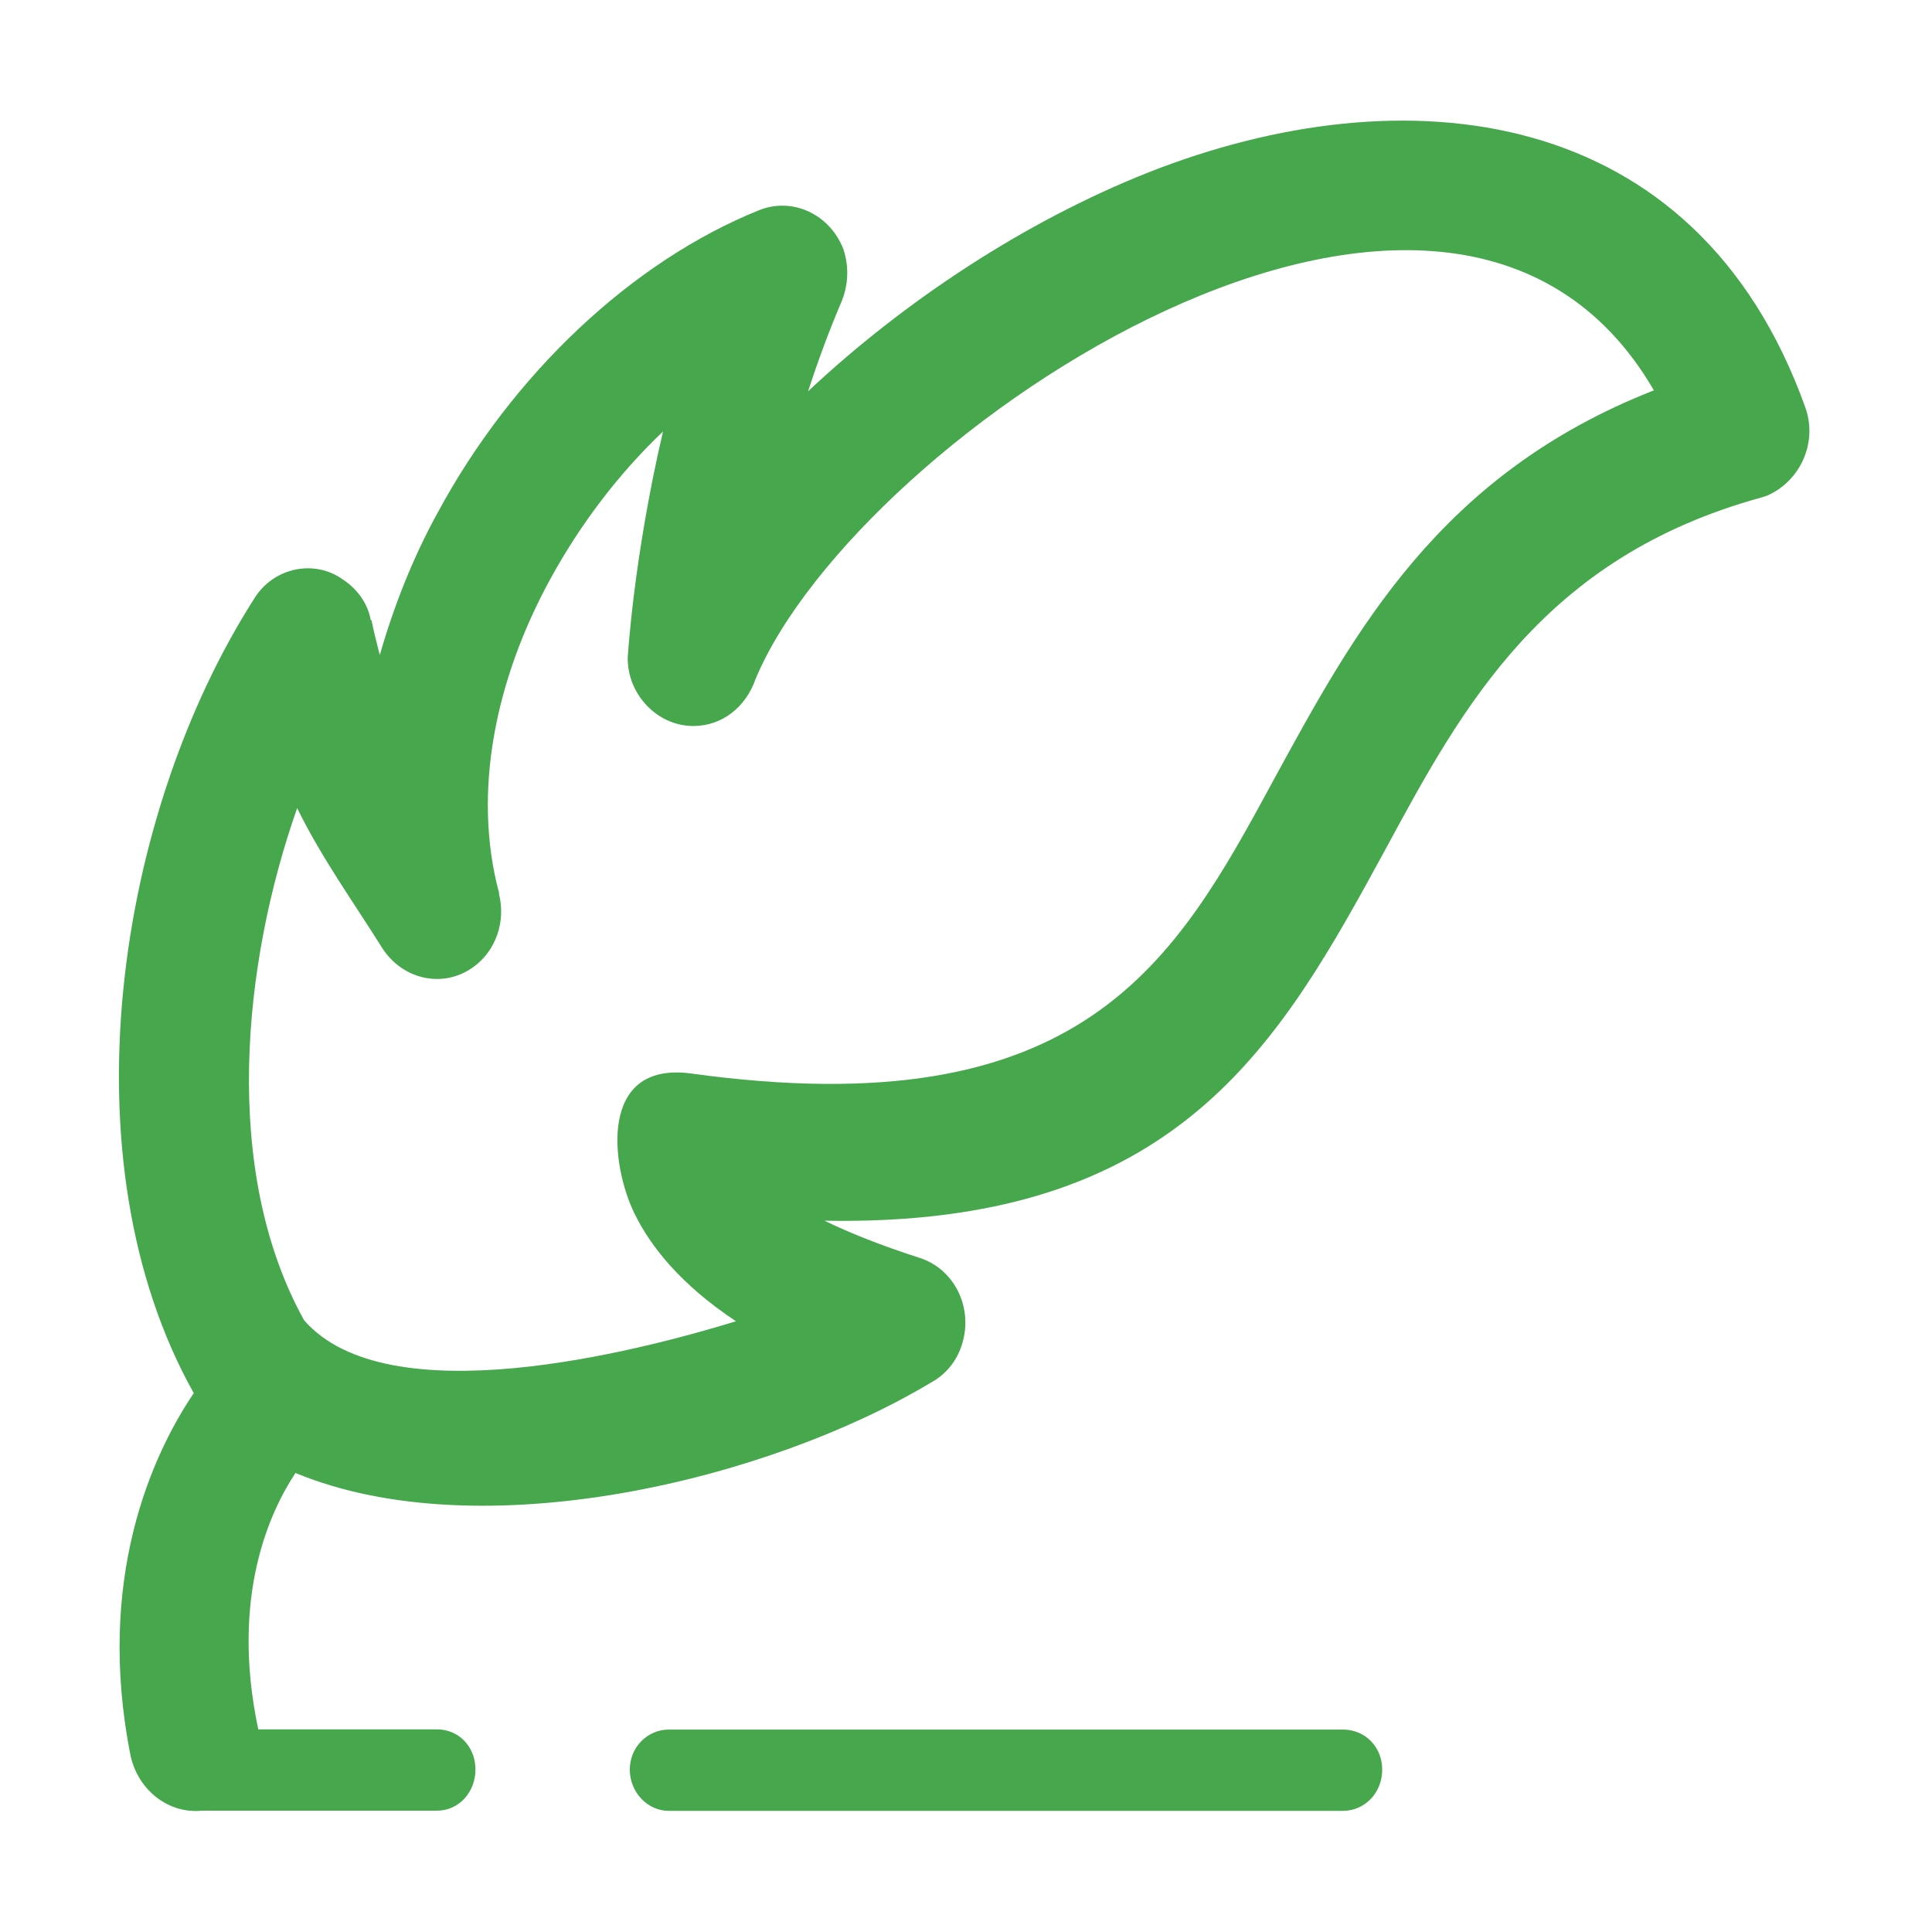
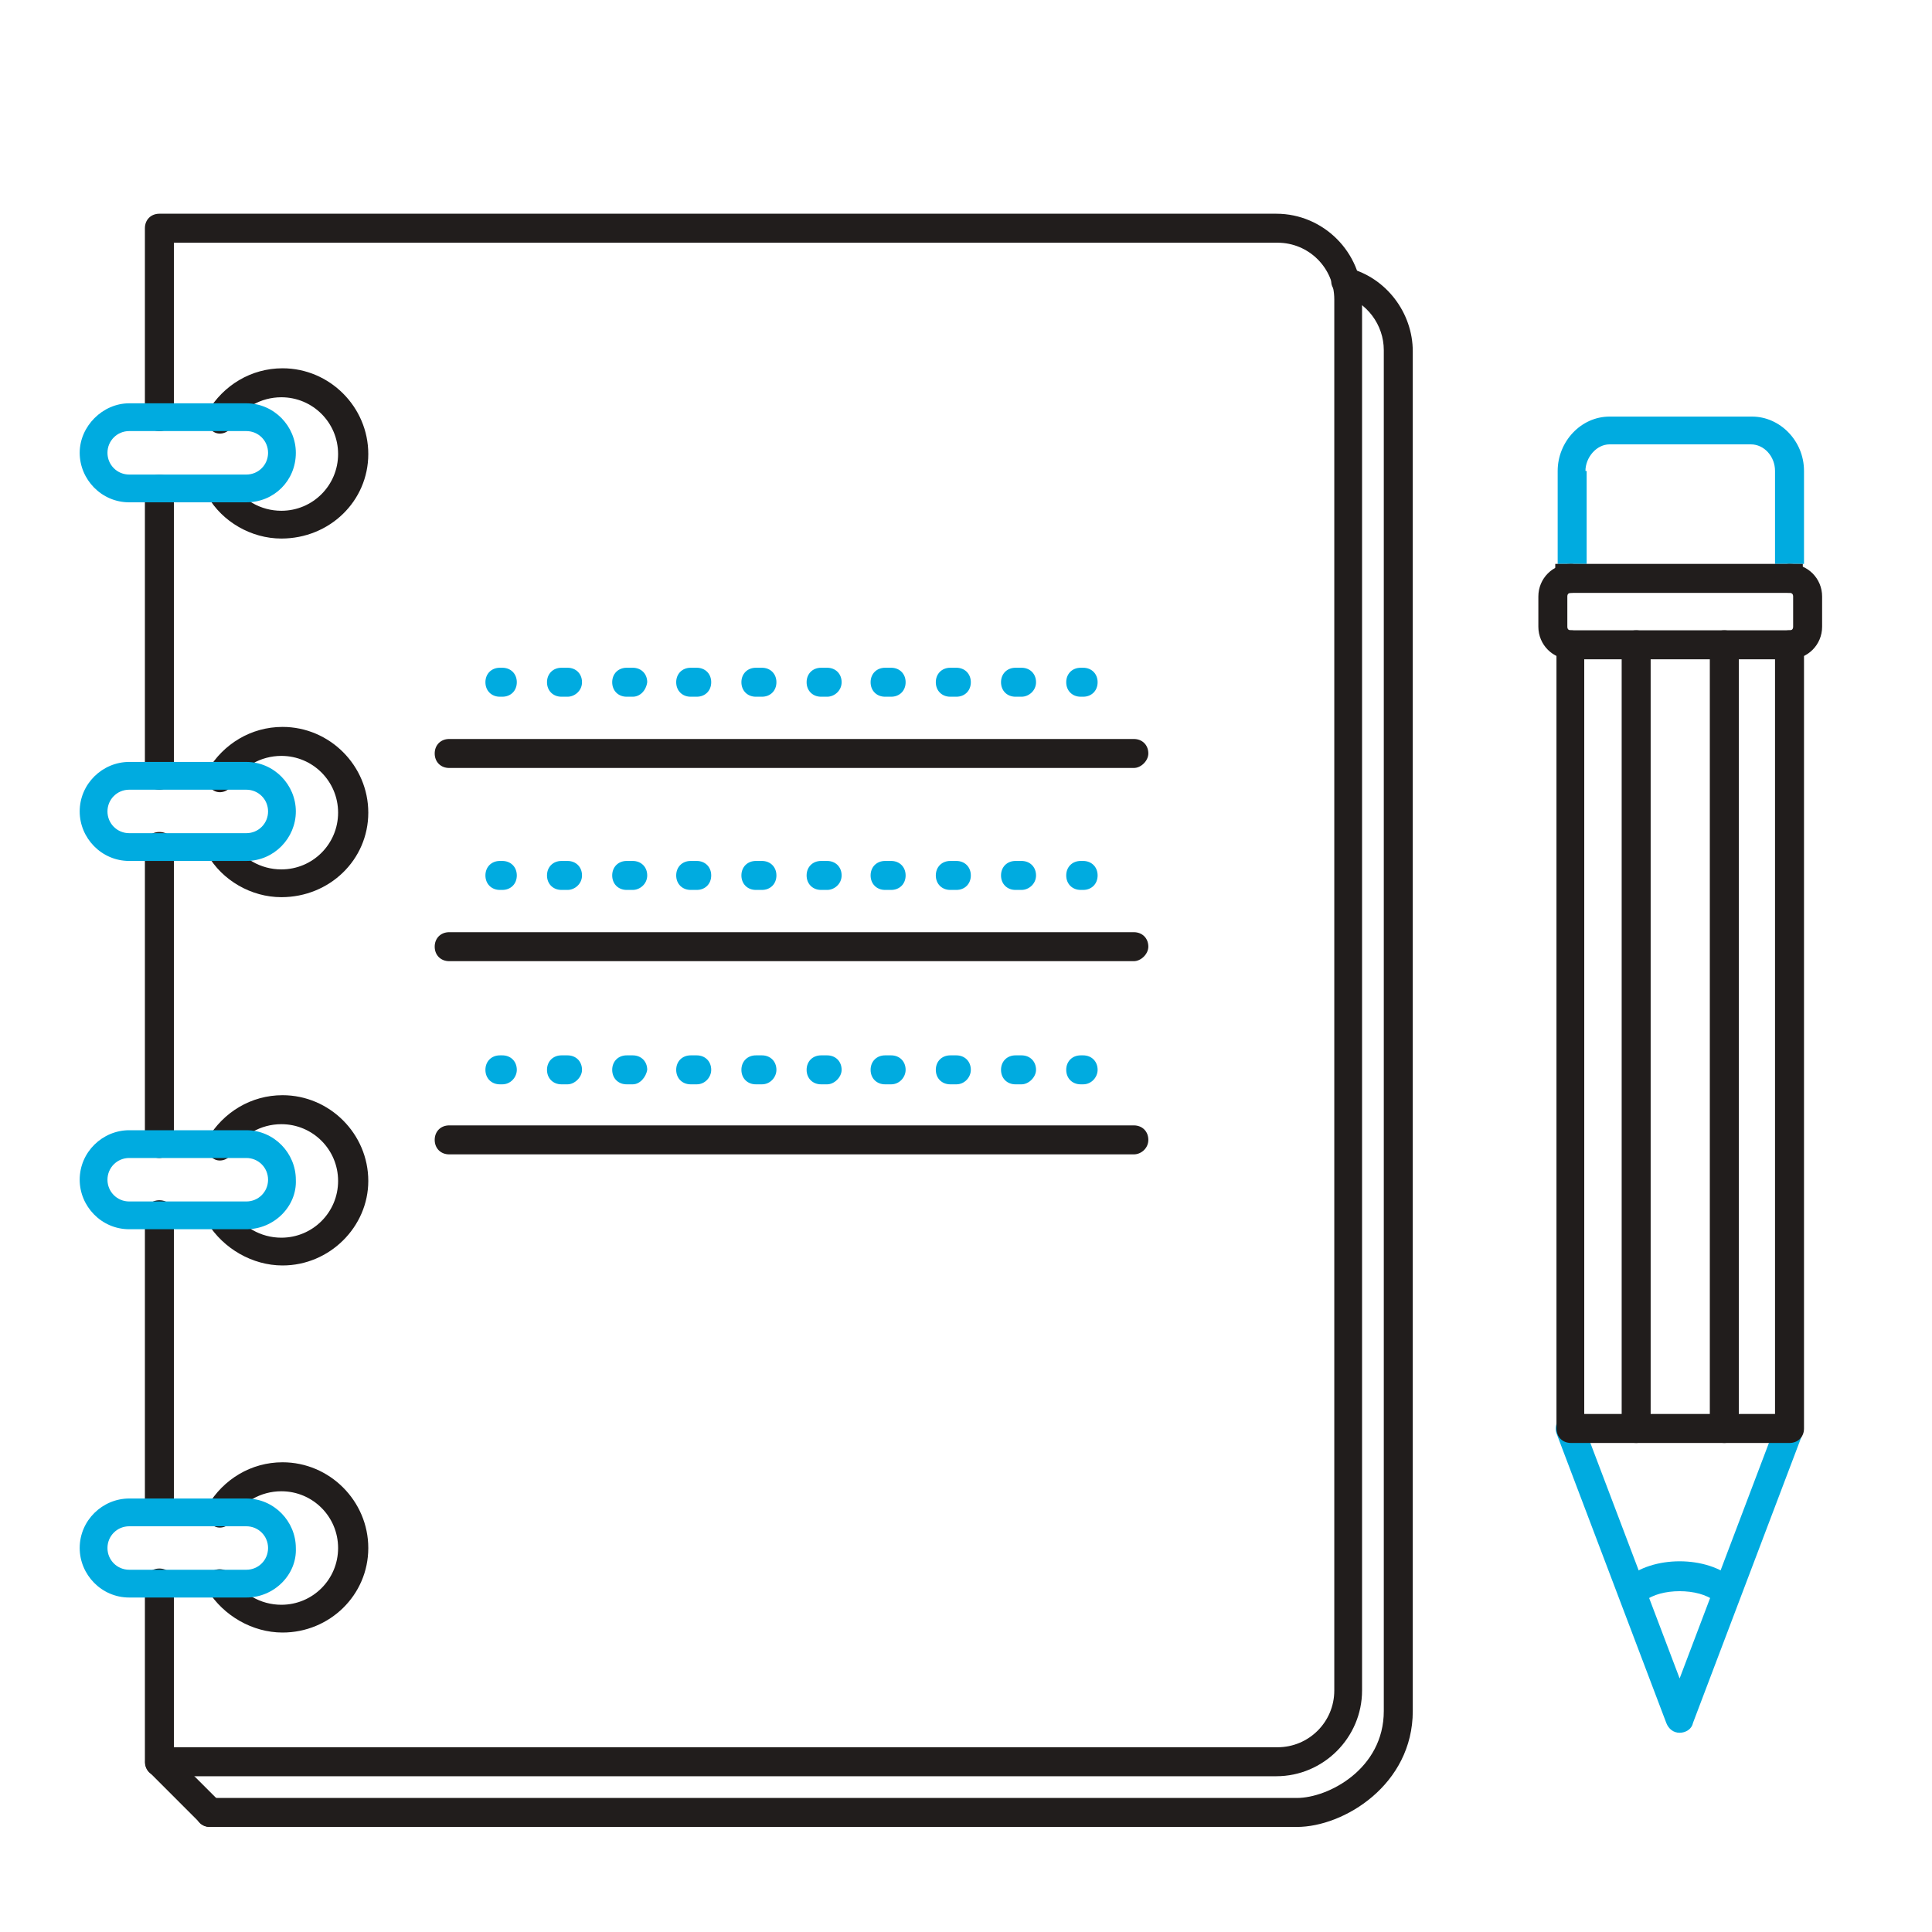
- <svg xmlns="http://www.w3.org/2000/svg" t="1753612914503" class="icon" viewBox="0 0 1024 1024" version="1.1" p-id="23734" width="200" height="200">
-   <path d="M161.2 699.8c44.2 50.6 175.3 16.9 228.9 0.5-29.3-19.4-45.3-39.7-53.7-56.9-12.7-25.7-19.3-80.6 29.3-74.5 208.9 29 257.3-59.4 309.4-155.6 42.9-78.7 87.8-161.8 201.5-206.4-109-187.5-422 23.6-476.1 152.9-5.1 14.8-17.6 25-33 25-18.9 0-34.8-16.4-34.8-35.9 0 0 2.9-52.4 18.7-120.2-23.5 22.4-43.8 49-60 78.7-28.4 52.1-41.4 112.1-26.8 166.2h-0.2c3.8 14.3-1.3 30.7-14.3 39.5-15.6 10.7-36.5 6.1-47.3-10.3-15.4-24.6-32.5-48.3-45.3-74.5-29.1 82.7-40.1 192.5 3.7 271.5z m193.3 260h357.2c11.9 0 20.9-9.8 20.9-21.8 0-12.1-9-21.3-20.9-21.3H354.5c-11.2 0-20.7 9.2-20.7 21.3 0.1 12.1 9.5 21.8 20.7 21.8zM102.7 738.4c-69.3-123.8-40.9-307.1 32.1-421.2 10.1-16.4 31.9-21.1 47.3-9.8 7.6 5.1 13 12.9 14.4 21.3h0.4c1.3 6.5 2.9 12.6 4.4 18.5 7.5-26.1 17.6-51.8 30.8-75.7 39.2-72.6 102.3-132.8 170.5-160.2 17.6-6.9 37.2 2.3 44.4 20.7 3.1 9.5 2.6 19-0.9 27.7-6.8 15.9-12.7 32-17.8 47.7 50.8-47.7 114.8-90 180.1-115.9C744 37.9 898.8 54 956.8 215.8c6.8 18.7-2.6 39.2-20.2 46.9l-3.1 1c-115.3 31.7-158.2 110.7-198.6 185.4C678.1 553.4 624.9 650.4 437 647c12.5 6.1 29.3 12.9 50.4 19.7 18 5.7 28.4 25.7 22.7 45.1-2.7 9.5-9 17-17.2 21.3-86.7 51.8-238.5 88.1-336.3 47.6-13.4 20.3-34.6 65.1-19.8 135.5v0.4h94.8c11.6 0 20.4 9.2 20.4 21.3 0 12-8.8 21.8-20.4 21.8H107.1c-17.6 1.8-33.6-10.6-37.8-28.7-18.8-93.7 11.2-159.8 33.4-192.6z" p-id="23735" fill="#46a74d" />
+ <svg xmlns="http://www.w3.org/2000/svg" t="1754200893214" class="icon" viewBox="0 0 1024 1024" version="1.1" p-id="15183" width="200" height="200">
+   <path d="M840.32 249.6c0-7.04 5.76-14.08 12.8-14.08H928c7.04 0 12.8 6.4 12.8 14.08v49.28h15.36V249.6c0-16-12.8-28.8-27.52-28.8h-75.52c-15.36 0-27.52 13.44-27.52 28.8v49.28h15.36V249.6z" fill="#00ABE0" p-id="15184" />
+   <path d="M940.8 298.88h-116.48v7.68c0 4.48 3.2 7.68 7.68 7.68h115.84c4.48 0 7.68-3.2 7.68-7.68v-7.68H940.8zM600.96 407.04H238.08c-4.48 0-7.68-3.2-7.68-7.68s3.2-7.68 7.68-7.68h362.88c4.48 0 7.68 3.2 7.68 7.68 0 3.84-3.84 7.68-7.68 7.68zM600.96 509.44H238.08c-4.48 0-7.68-3.2-7.68-7.68s3.2-7.68 7.68-7.68h362.88c4.48 0 7.68 3.2 7.68 7.68 0 3.84-3.84 7.68-7.68 7.68zM600.96 611.84H238.08c-4.48 0-7.68-3.2-7.68-7.68s3.2-7.68 7.68-7.68h362.88c4.48 0 7.68 3.2 7.68 7.68s-3.84 7.68-7.68 7.68z" fill="#211D1C" p-id="15185" />
+   <path d="M266.24 369.28h-1.28c-4.48 0-7.68-3.2-7.68-7.68s3.2-7.68 7.68-7.68h1.28c4.48 0 7.68 3.2 7.68 7.68s-3.2 7.68-7.68 7.68zM541.44 369.28h-3.2c-4.48 0-7.68-3.2-7.68-7.68s3.2-7.68 7.68-7.68h3.2c4.48 0 7.68 3.2 7.68 7.68s-3.84 7.68-7.68 7.68z m-34.56 0h-3.2c-4.48 0-7.68-3.2-7.68-7.68s3.2-7.68 7.68-7.68h3.2c4.48 0 7.68 3.2 7.68 7.68s-3.2 7.68-7.68 7.68z m-34.56 0h-3.2c-4.48 0-7.68-3.2-7.68-7.68s3.2-7.68 7.68-7.68h3.2c4.48 0 7.68 3.2 7.68 7.68s-3.2 7.68-7.68 7.68z m-33.92 0H435.2c-4.48 0-7.68-3.2-7.68-7.68s3.2-7.68 7.68-7.68h3.2c4.48 0 7.68 3.2 7.68 7.68s-3.84 7.68-7.68 7.68z m-34.56 0h-3.2c-4.48 0-7.68-3.2-7.68-7.68s3.2-7.68 7.68-7.68h3.2c4.48 0 7.68 3.2 7.68 7.68s-3.2 7.68-7.68 7.68z m-34.56 0h-3.2c-4.48 0-7.68-3.2-7.68-7.68s3.2-7.68 7.68-7.68h3.2c4.48 0 7.68 3.2 7.68 7.68s-3.2 7.68-7.68 7.68z m-33.92 0h-3.2c-4.48 0-7.68-3.2-7.68-7.68s3.2-7.68 7.68-7.68h3.2c4.48 0 7.68 3.2 7.68 7.68-0.64 4.48-3.84 7.68-7.68 7.68z m-34.56 0h-3.2c-4.48 0-7.68-3.2-7.68-7.68s3.2-7.68 7.68-7.68h3.2c4.48 0 7.68 3.2 7.68 7.68s-3.84 7.68-7.68 7.68zM574.08 369.28h-1.28c-4.48 0-7.68-3.2-7.68-7.68s3.2-7.68 7.68-7.68h1.28c4.48 0 7.68 3.2 7.68 7.68s-3.2 7.68-7.68 7.68zM266.24 471.68h-1.28c-4.48 0-7.68-3.2-7.68-7.68s3.2-7.68 7.68-7.68h1.28c4.48 0 7.68 3.2 7.68 7.68s-3.2 7.68-7.68 7.68zM541.44 471.68h-3.2c-4.48 0-7.68-3.2-7.68-7.68s3.2-7.68 7.68-7.68h3.2c4.48 0 7.68 3.2 7.68 7.68s-3.84 7.68-7.68 7.68z m-34.56 0h-3.2c-4.48 0-7.68-3.2-7.68-7.68s3.2-7.68 7.68-7.68h3.2c4.48 0 7.68 3.2 7.68 7.68s-3.2 7.68-7.68 7.68z m-34.56 0h-3.2c-4.48 0-7.68-3.2-7.68-7.68s3.2-7.68 7.68-7.68h3.2c4.48 0 7.68 3.2 7.68 7.68s-3.2 7.68-7.68 7.68z m-33.92 0H435.2c-4.48 0-7.68-3.2-7.68-7.68s3.2-7.68 7.68-7.68h3.2c4.48 0 7.68 3.2 7.68 7.68s-3.84 7.68-7.68 7.68z m-34.56 0h-3.2c-4.48 0-7.68-3.2-7.68-7.68s3.2-7.68 7.68-7.68h3.2c4.48 0 7.68 3.2 7.68 7.68s-3.2 7.68-7.68 7.68z m-34.56 0h-3.2c-4.48 0-7.68-3.2-7.68-7.68s3.2-7.68 7.68-7.68h3.2c4.48 0 7.68 3.2 7.68 7.68s-3.2 7.68-7.68 7.68z m-33.92 0h-3.2c-4.48 0-7.68-3.2-7.68-7.68s3.2-7.68 7.68-7.68h3.2c4.48 0 7.68 3.2 7.68 7.68s-3.84 7.68-7.68 7.68z m-34.56 0h-3.2c-4.48 0-7.68-3.2-7.68-7.68s3.2-7.68 7.68-7.68h3.2c4.48 0 7.68 3.2 7.68 7.68s-3.84 7.68-7.68 7.68zM574.08 471.68h-1.28c-4.48 0-7.68-3.2-7.68-7.68s3.2-7.68 7.68-7.68h1.28c4.48 0 7.68 3.2 7.68 7.68s-3.2 7.68-7.68 7.68zM266.24 574.72h-1.28c-4.48 0-7.68-3.2-7.68-7.68s3.2-7.68 7.68-7.68h1.28c4.48 0 7.68 3.2 7.68 7.68 0 3.84-3.2 7.68-7.68 7.68zM541.44 574.72h-3.2c-4.48 0-7.68-3.2-7.68-7.68s3.2-7.68 7.68-7.68h3.2c4.48 0 7.68 3.2 7.68 7.68 0 3.84-3.84 7.68-7.68 7.68z m-34.56 0h-3.2c-4.48 0-7.68-3.2-7.68-7.68s3.2-7.68 7.68-7.68h3.2c4.48 0 7.68 3.2 7.68 7.68 0 3.84-3.2 7.68-7.68 7.68z m-34.56 0h-3.2c-4.48 0-7.68-3.2-7.68-7.68s3.2-7.68 7.68-7.68h3.2c4.48 0 7.68 3.2 7.68 7.68 0 3.84-3.2 7.68-7.68 7.68z m-33.92 0H435.2c-4.48 0-7.68-3.2-7.68-7.68s3.2-7.68 7.68-7.68h3.2c4.48 0 7.68 3.2 7.68 7.68 0 3.84-3.84 7.68-7.68 7.68z m-34.56 0h-3.2c-4.48 0-7.68-3.2-7.68-7.68s3.2-7.68 7.68-7.68h3.2c4.48 0 7.68 3.2 7.68 7.68 0 3.84-3.2 7.68-7.68 7.68z m-34.56 0h-3.2c-4.48 0-7.68-3.2-7.68-7.68s3.2-7.68 7.68-7.68h3.2c4.48 0 7.68 3.2 7.68 7.68 0 3.84-3.2 7.68-7.68 7.68z m-33.92 0h-3.2c-4.48 0-7.68-3.2-7.68-7.68s3.2-7.68 7.68-7.68h3.2c4.48 0 7.68 3.2 7.68 7.68-0.64 3.84-3.84 7.68-7.68 7.68z m-34.56 0h-3.2c-4.48 0-7.68-3.2-7.68-7.68s3.2-7.68 7.68-7.68h3.2c4.48 0 7.68 3.2 7.68 7.68 0 3.84-3.84 7.68-7.68 7.68zM574.08 574.72h-1.28c-4.48 0-7.68-3.2-7.68-7.68s3.2-7.68 7.68-7.68h1.28c4.48 0 7.68 3.2 7.68 7.68 0 3.84-3.2 7.68-7.68 7.68z" fill="#00ABE0" p-id="15186" />
+   <path d="M676.48 941.44H84.48c-4.48 0-7.68-3.2-7.68-7.68v-94.72c0-4.48 3.2-7.68 7.68-7.68s7.68 3.2 7.68 7.68v87.04h584.96c16.64 0 30.08-13.44 30.08-30.08V158.72c0-16.64-13.44-30.08-30.08-30.08H92.16v92.16c0 4.48-3.2 7.68-7.68 7.68s-7.68-3.2-7.68-7.68V120.96c0-4.48 3.2-7.68 7.68-7.68h592c24.96 0 45.44 20.48 45.44 45.44V896c0 24.96-20.48 45.44-45.44 45.44z" fill="#211D1C" p-id="15187" />
+   <path d="M687.36 968.32h-576c-4.48 0-7.68-3.2-7.68-7.68s3.2-7.68 7.68-7.68h576c16.64 0 46.08-15.36 46.08-46.08V185.6c0-13.44-8.96-25.6-22.4-29.44-3.84-1.28-6.4-5.12-5.12-8.96 1.28-3.84 5.12-6.4 8.96-5.12 19.84 5.12 33.92 23.68 33.92 44.16v720.64c0 39.04-36.48 61.44-61.44 61.44zM84.48 808.96c-4.48 0-7.68-3.2-7.68-7.68v-157.44c0-4.48 3.2-7.68 7.68-7.68s7.68 3.2 7.68 7.68v157.44c0 3.84-3.84 7.68-7.68 7.68zM84.48 613.76c-4.48 0-7.68-3.2-7.68-7.68V448.64c0-4.48 3.2-7.68 7.68-7.68s7.68 3.2 7.68 7.68v157.44c0 3.84-3.84 7.68-7.68 7.68zM84.48 418.56c-4.48 0-7.68-3.2-7.68-7.68V259.2c0-4.48 3.2-7.68 7.68-7.68s7.68 3.2 7.68 7.68v151.68c0 4.48-3.84 7.68-7.68 7.68zM149.12 285.44c-16 0-31.36-8.96-39.04-22.4-1.92-3.84-0.64-8.32 2.56-10.24 3.84-1.92 8.32-0.64 10.24 2.56 5.12 9.6 15.36 15.36 26.24 15.36 16.64 0 30.08-13.44 30.08-30.08s-13.44-30.08-30.08-30.08c-10.88 0-21.12 5.76-26.24 15.36-1.92 3.84-7.04 5.12-10.24 2.56-3.84-1.92-5.12-7.04-2.56-10.24 8.32-14.08 23.04-23.04 39.68-23.04 24.96 0 45.44 20.48 45.44 45.44s-20.48 44.8-46.08 44.8zM149.12 475.52c-16 0-31.36-8.96-39.04-22.4-1.92-3.84-0.64-8.32 2.56-10.24 3.84-1.92 8.32-0.64 10.24 2.56 5.12 9.6 15.36 15.36 26.24 15.36 16.64 0 30.08-13.44 30.08-30.08s-13.44-30.08-30.08-30.08c-10.88 0-21.12 5.76-26.24 15.36-1.92 3.84-7.04 5.12-10.24 2.56-3.84-1.92-5.12-7.04-2.56-10.24 8.32-14.08 23.04-23.04 39.68-23.04 24.96 0 45.44 20.48 45.44 45.44s-20.48 44.8-46.08 44.8zM149.76 670.72c-16 0-31.36-8.96-39.68-22.4-1.92-3.84-0.64-8.32 2.56-10.24 3.84-1.92 8.32-0.64 10.24 2.56 5.12 9.6 15.36 15.36 26.24 15.36 16.64 0 30.08-13.44 30.08-30.08s-13.44-30.08-30.08-30.08c-10.88 0-21.12 5.76-26.24 15.36-1.92 3.84-7.04 5.12-10.24 2.56-3.84-1.92-5.12-7.04-2.56-10.24 8.32-14.08 23.04-23.04 39.68-23.04 24.96 0 45.44 20.48 45.44 45.44 0 24.32-20.48 44.8-45.44 44.8z" fill="#211D1C" p-id="15188" />
+   <path d="M149.76 865.28c-16 0-31.36-8.96-39.68-22.4-1.92-3.84-0.64-8.32 2.56-10.24 3.84-1.92 8.32-0.64 10.24 2.56 5.12 9.6 15.36 15.36 26.24 15.36 16.64 0 30.08-13.44 30.08-30.08s-13.44-30.08-30.08-30.08c-10.88 0-21.12 5.76-26.24 15.36-1.92 3.84-7.04 5.12-10.24 2.56-3.84-1.92-5.12-7.04-2.56-10.24 8.32-14.08 23.04-23.04 39.68-23.04 24.96 0 45.44 20.48 45.44 45.44 0 24.96-20.48 44.8-45.44 44.8zM111.36 968.32c-1.92 0-3.84-0.64-5.12-1.92l-26.88-26.88c-3.2-3.2-3.2-7.68 0-10.88s7.68-3.2 10.88 0l26.88 26.88c3.2 3.2 3.2 7.68 0 10.88-1.92 0.64-3.84 1.92-5.76 1.92z" fill="#211D1C" p-id="15189" />
+   <path d="M890.24 918.4c-3.2 0-5.76-1.92-7.04-5.12l-58.24-153.6c-1.28-3.84 0.64-8.32 4.48-9.6 3.84-1.28 8.32 0.64 9.6 4.48l51.2 135.04 51.2-135.04c1.28-3.84 5.76-5.76 9.6-4.48 3.84 1.28 5.76 5.76 4.48 9.6l-58.24 153.6c-0.64 3.2-3.84 5.12-7.04 5.12z" fill="#00ABE0" p-id="15190" />
+   <path d="M913.92 850.56c-1.92 0-3.84-0.64-5.12-1.92-8.32-7.04-28.8-7.04-37.12 0-3.2 2.56-7.68 2.56-10.88-0.64-2.56-3.2-2.56-7.68 0.64-10.88 14.08-12.8 43.52-12.8 57.6 0 3.2 2.56 3.2 7.68 0.64 10.88-1.28 1.92-3.84 2.56-5.76 2.56z" fill="#00ABE0" p-id="15191" />
+   <path d="M867.2 764.8c-4.48 0-7.68-3.2-7.68-7.68V341.76c0-4.48 3.2-7.68 7.68-7.68s7.68 3.2 7.68 7.68v415.36c0 4.48-3.84 7.68-7.68 7.68zM913.92 764.8c-4.48 0-7.68-3.2-7.68-7.68V341.76c0-4.48 3.2-7.68 7.68-7.68s7.68 3.2 7.68 7.68v415.36c0 4.48-3.2 7.68-7.68 7.68z" fill="#211D1C" p-id="15192" />
+   <path d="M948.48 764.8h-115.84c-4.48 0-7.68-3.2-7.68-7.68V341.76c0-4.48 3.2-7.68 7.68-7.68h115.84c4.48 0 7.68 3.2 7.68 7.68v415.36c0 4.48-3.2 7.68-7.68 7.68z m-108.16-15.36H940.8V349.44h-101.12v400z" fill="#211D1C" p-id="15193" />
+   <path d="M832.64 334.08c-1.28 0-1.92-0.64-1.92-1.92v-16c0-1.28 0.64-1.92 1.92-1.92 4.48 0 7.68-3.2 7.68-7.68s-3.2-7.68-7.68-7.68c-9.6 0-17.28 7.68-17.28 17.28v16c0 9.6 7.68 17.28 17.28 17.28 4.48 0 7.68-3.2 7.68-7.68s-3.84-7.68-7.68-7.68zM948.48 298.88c-4.48 0-7.68 3.2-7.68 7.68s3.2 7.68 7.68 7.68c1.28 0 1.92 0.64 1.92 1.92v16c0 1.28-0.64 1.92-1.92 1.92-4.48 0-7.68 3.2-7.68 7.68s3.2 7.68 7.68 7.68c9.6 0 17.28-7.68 17.28-17.28v-16c0-9.6-7.68-17.28-17.28-17.28z" fill="#211D1C" p-id="15194" />
+   <path d="M130.56 266.24h-62.08c-14.72 0-26.24-12.16-26.24-26.24s12.16-26.24 26.24-26.24h62.08c14.72 0 26.24 12.16 26.24 26.24 0 14.72-11.52 26.24-26.24 26.24z m-62.08-37.76c-6.4 0-11.52 5.12-11.52 11.52s5.12 11.52 11.52 11.52h62.08c6.4 0 11.52-5.12 11.52-11.52s-5.12-11.52-11.52-11.52h-62.08zM130.56 456.32h-62.08c-14.72 0-26.24-12.16-26.24-26.24 0-14.72 12.16-26.24 26.24-26.24h62.08c14.72 0 26.24 12.16 26.24 26.24 0 14.08-11.52 26.24-26.24 26.24z m-62.08-37.76c-6.4 0-11.52 5.12-11.52 11.52s5.12 11.52 11.52 11.52h62.08c6.4 0 11.52-5.12 11.52-11.52s-5.12-11.52-11.52-11.52h-62.08zM130.56 651.52h-62.08c-14.72 0-26.24-12.16-26.24-26.24 0-14.72 12.16-26.24 26.24-26.24h62.08c14.72 0 26.24 12.16 26.24 26.24 0.64 14.08-11.52 26.24-26.24 26.24z m-62.08-37.76c-6.4 0-11.52 5.12-11.52 11.52s5.12 11.52 11.52 11.52h62.08c6.4 0 11.52-5.12 11.52-11.52s-5.12-11.52-11.52-11.52h-62.08zM130.56 846.72h-62.08c-14.72 0-26.24-12.16-26.24-26.24 0-14.72 12.16-26.24 26.24-26.24h62.08c14.72 0 26.24 12.16 26.24 26.24 0.64 14.08-11.52 26.24-26.24 26.24z m-62.08-37.76c-6.4 0-11.52 5.12-11.52 11.52s5.12 11.52 11.52 11.52h62.08c6.4 0 11.52-5.12 11.52-11.52s-5.12-11.52-11.52-11.52h-62.08z" fill="#00ABE0" p-id="15195" />
</svg>
